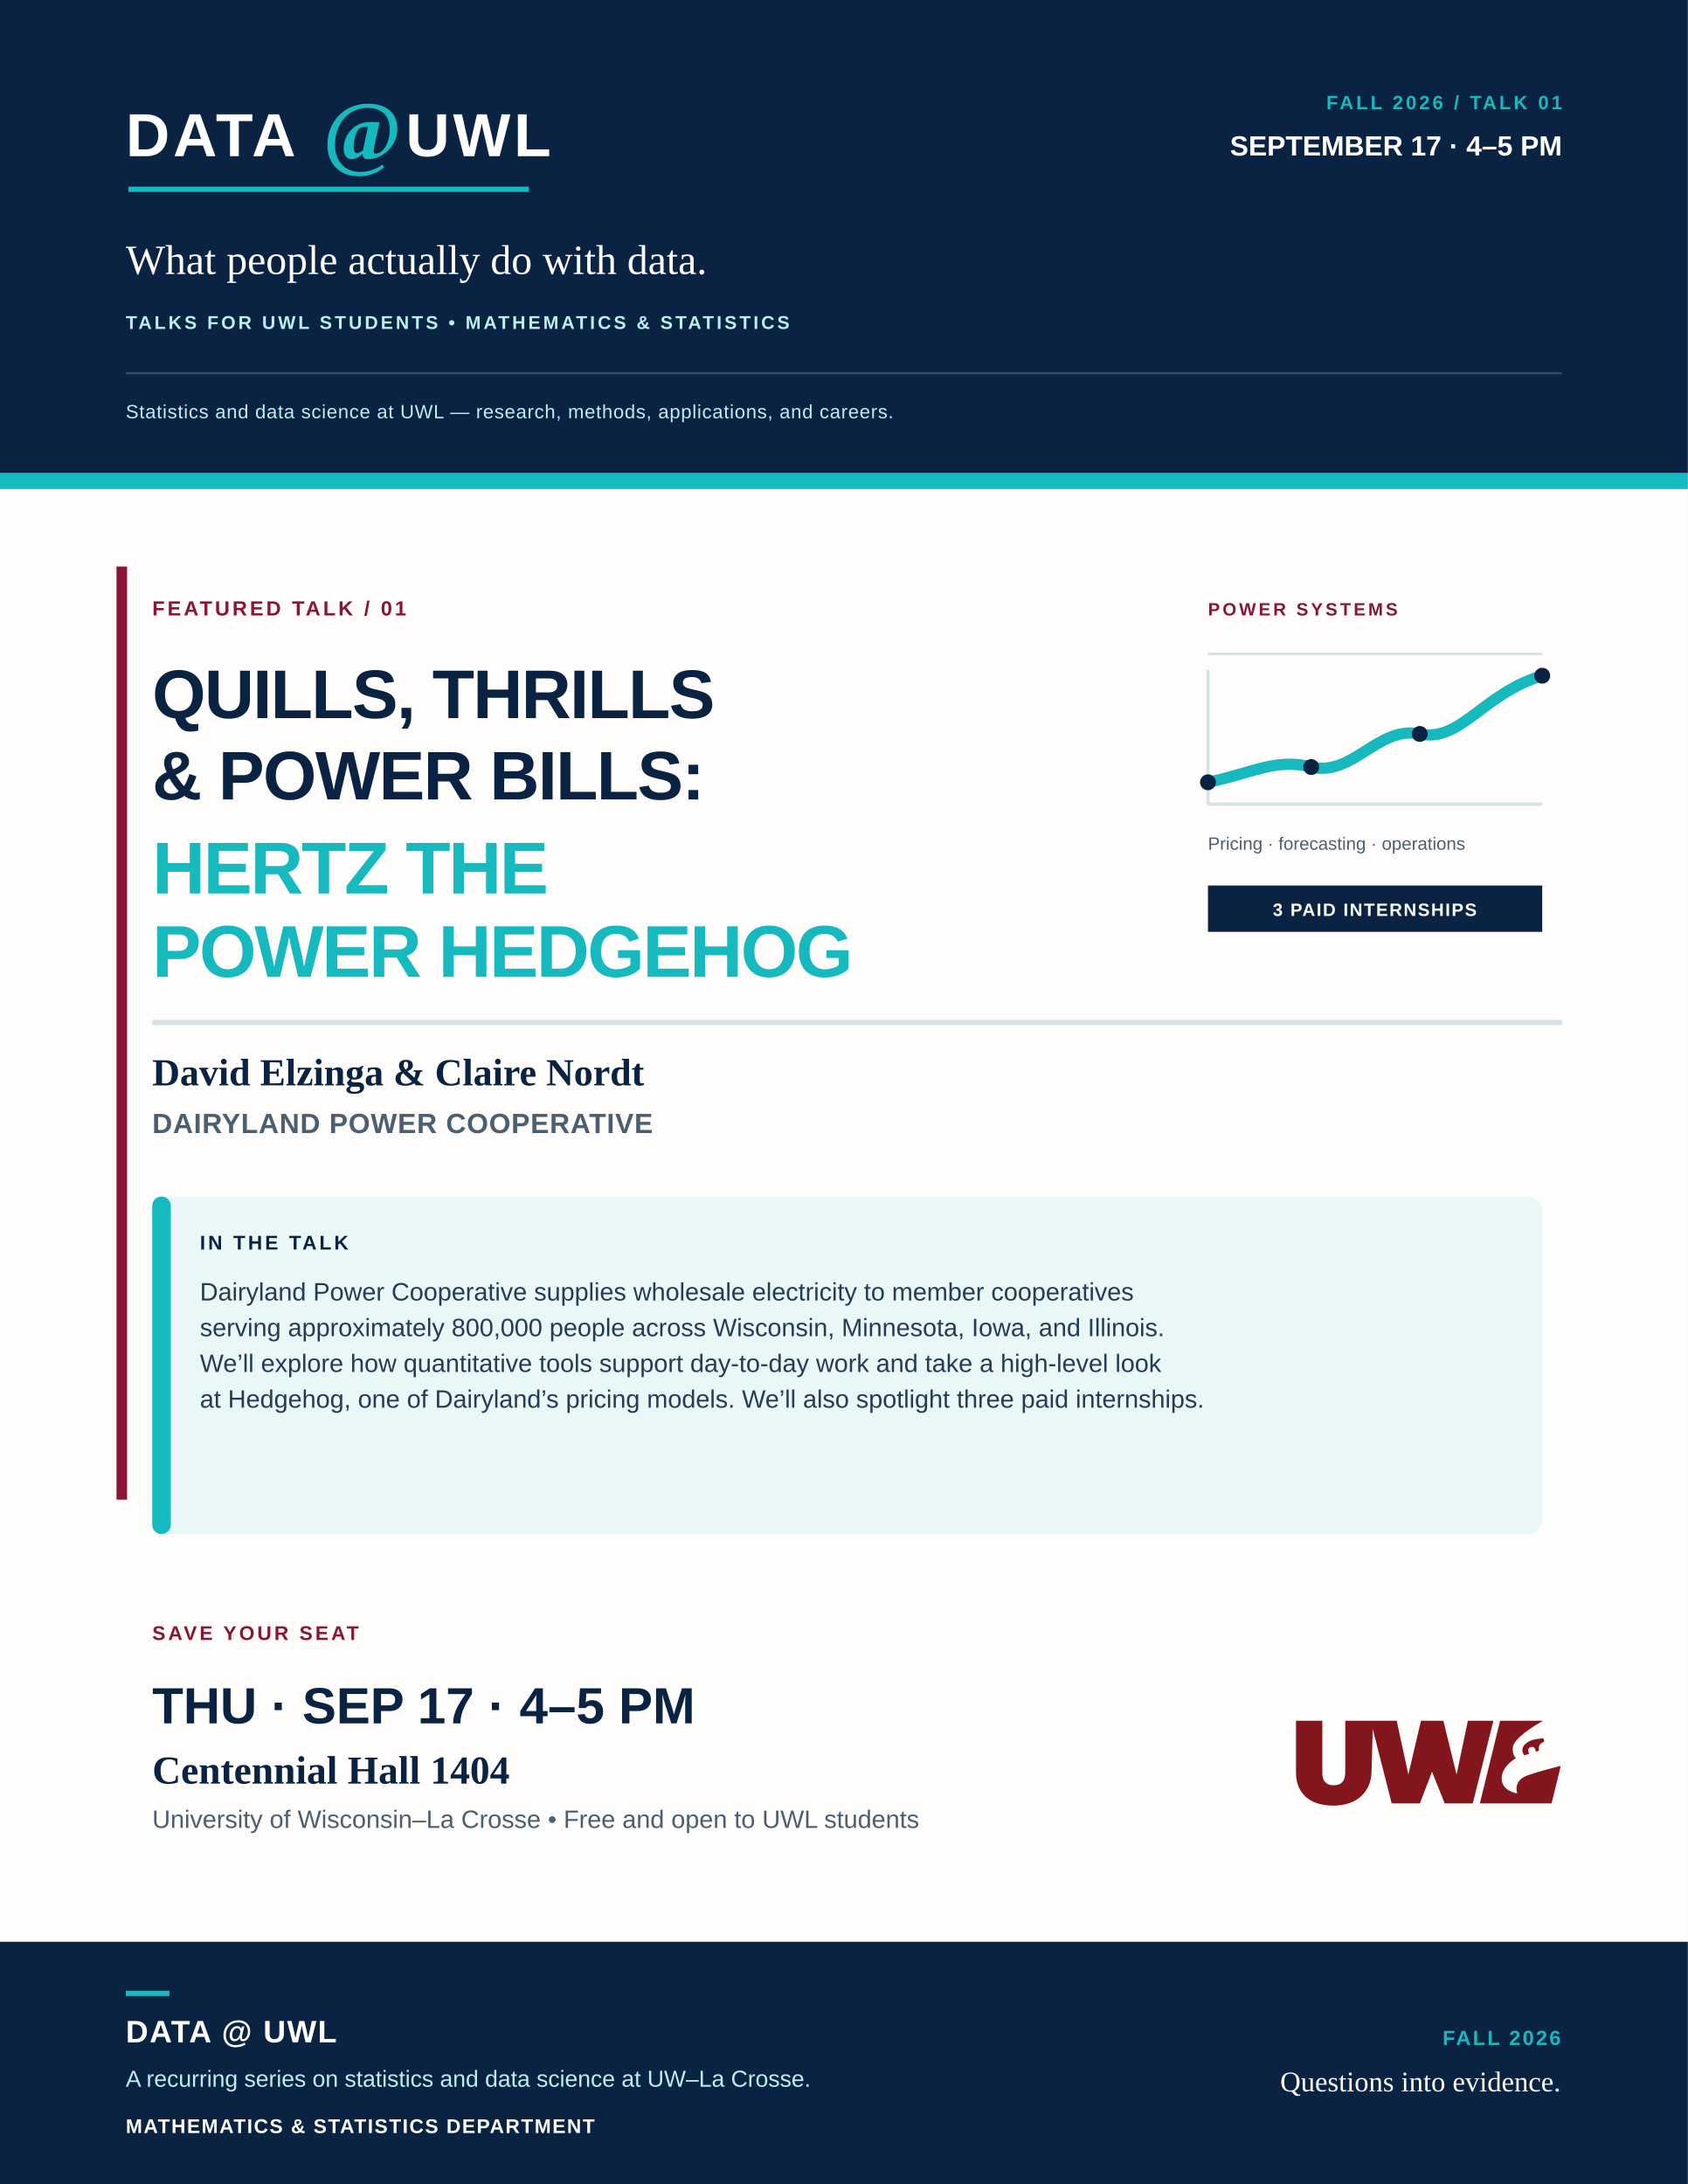
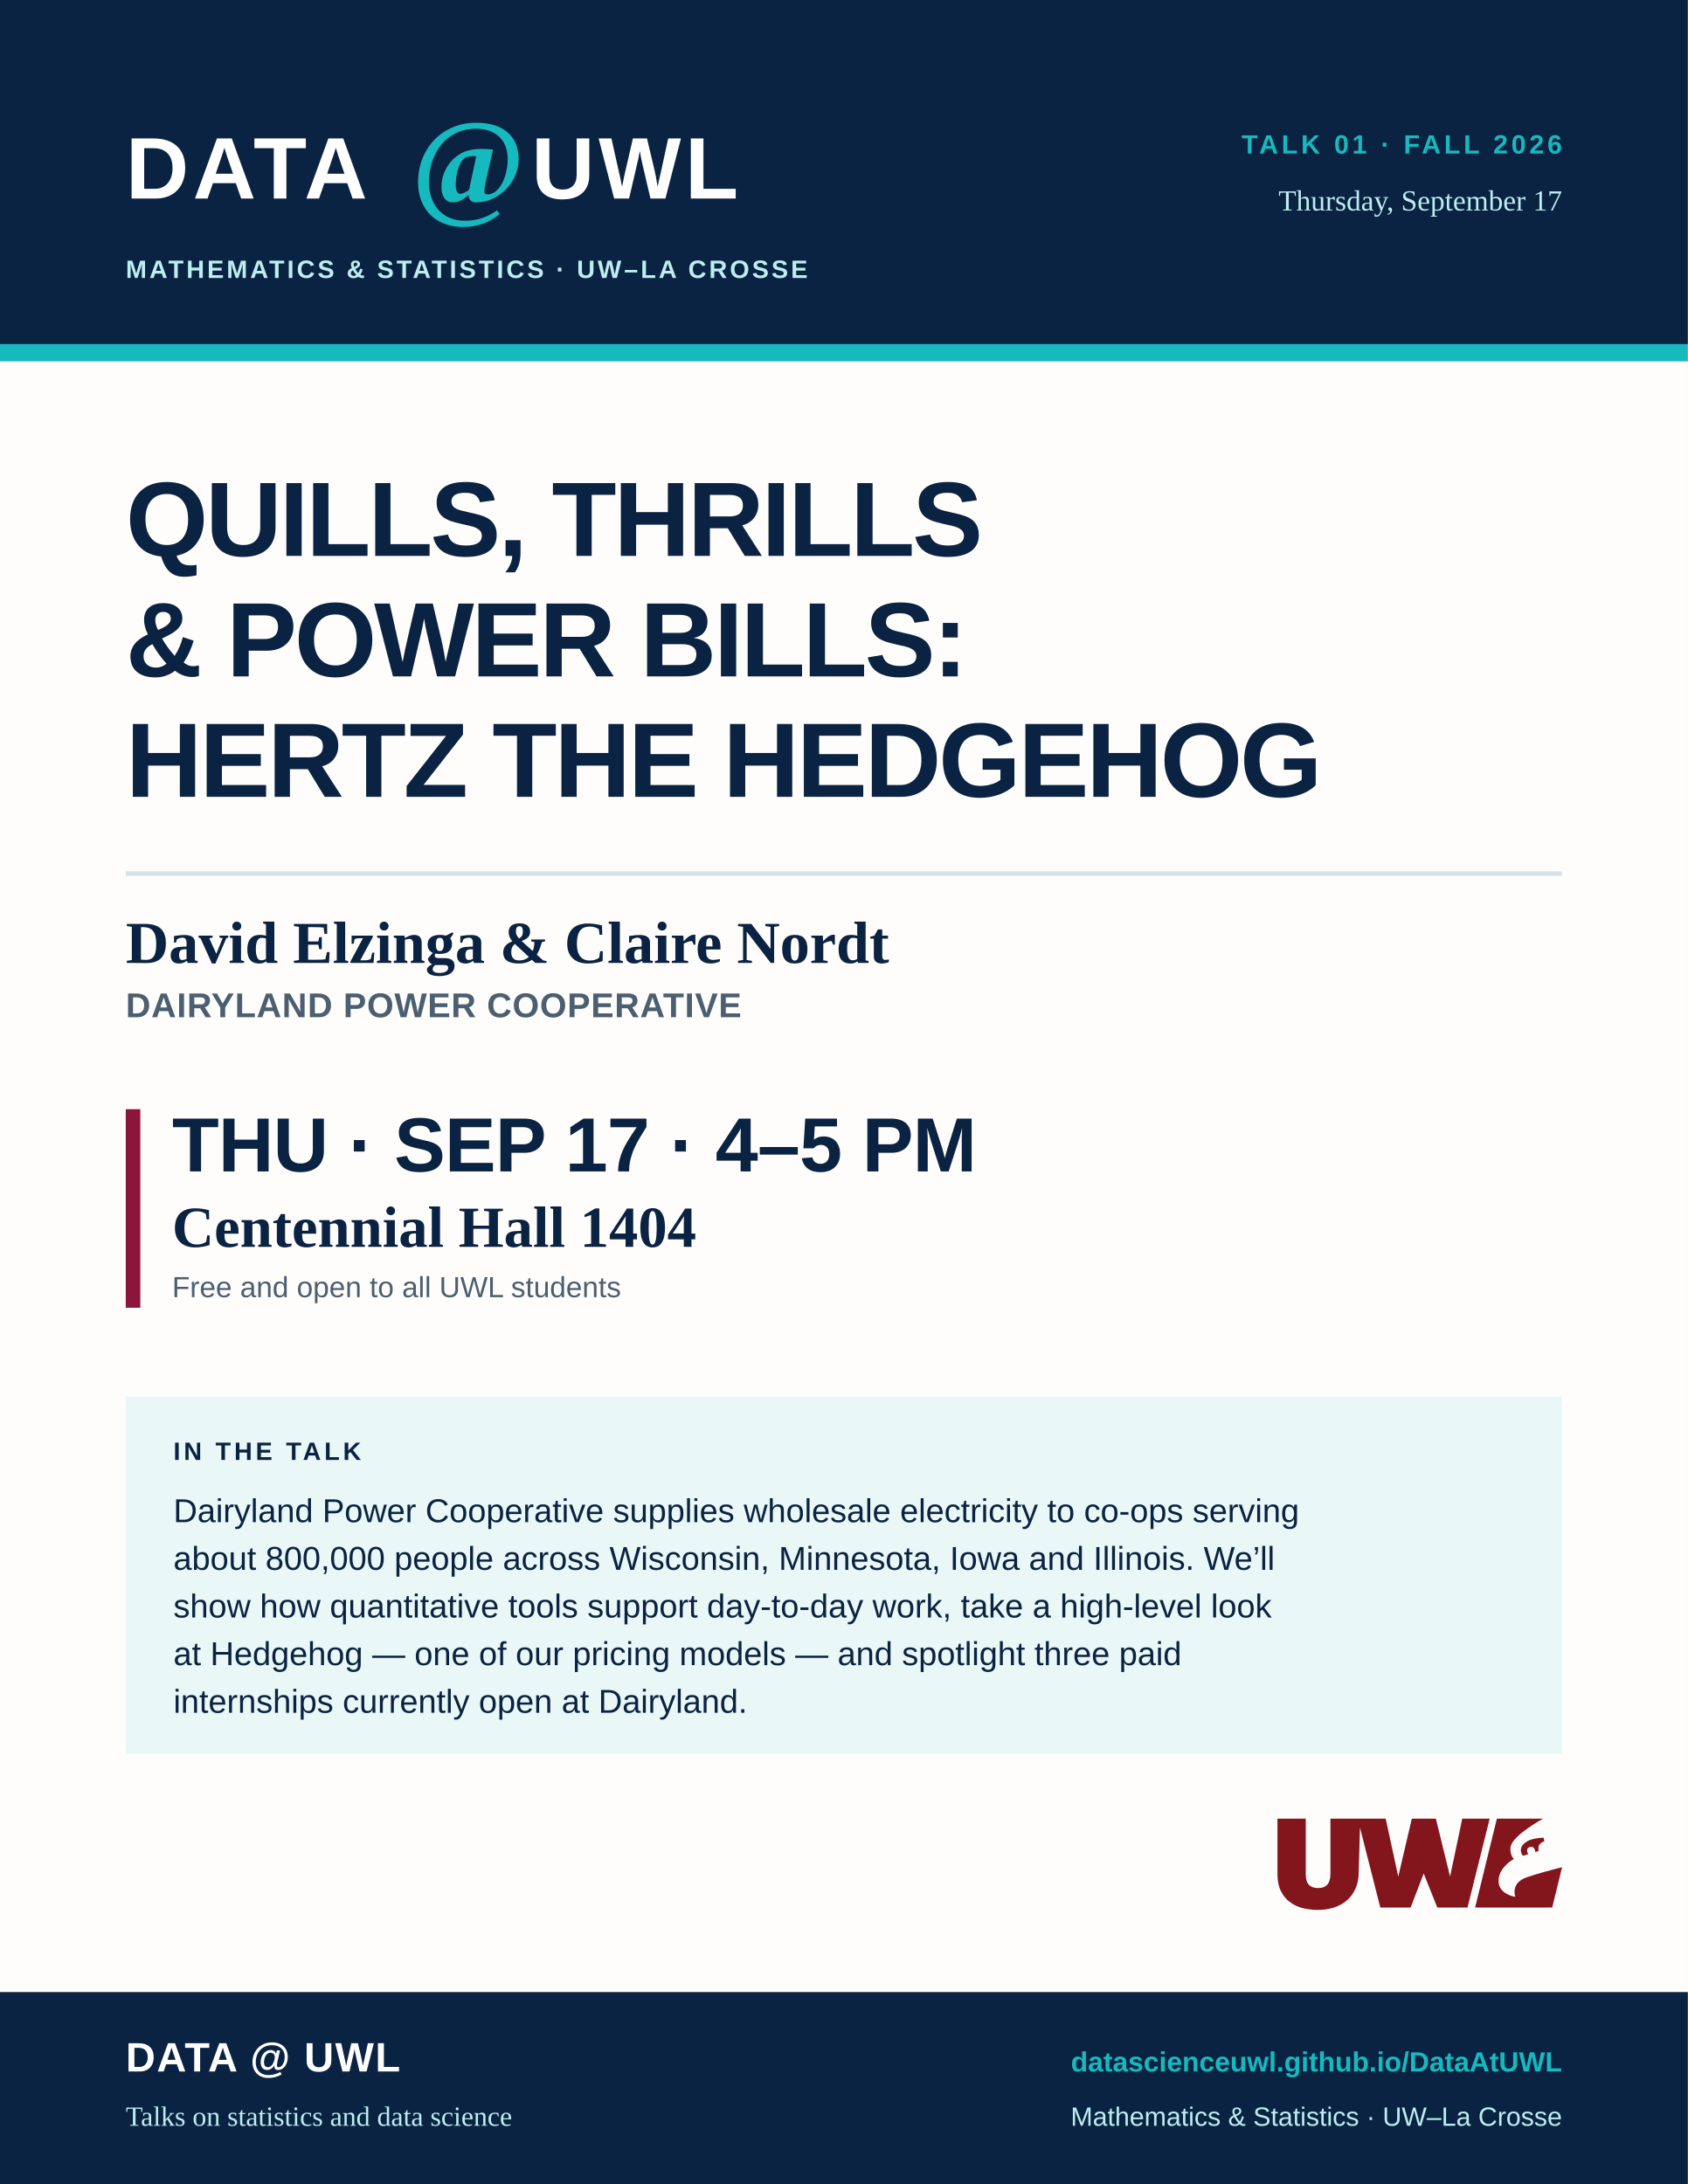
- <svg xmlns="http://www.w3.org/2000/svg" width="8.5in" height="11in" viewBox="0 0 2550 3300" role="img" aria-labelledby="title desc">
+ <svg xmlns="http://www.w3.org/2000/svg" width="8.5in" height="11in" viewBox="0 0 2550 3300" role="img" aria-labelledby="t d">
  <rect width="2550" height="3300" fill="#FFFDFC" />
-   <rect x="0" y="0" width="2550" height="715" fill="#0B2342" />
-   <rect x="0" y="715" width="2550" height="24" fill="#16B9BE" />
-   <text x="190" y="236" fill="#FFFFFF" font-family="Arial, Helvetica, sans-serif" font-size="92" font-weight="800" letter-spacing="5">DATA</text>
-   <text x="488" y="242" fill="#16B9BE" font-family="Georgia, Times New Roman, serif" font-size="128" font-weight="700">@</text>
-   <text x="613" y="236" fill="#FFFFFF" font-family="Arial, Helvetica, sans-serif" font-size="92" font-weight="800" letter-spacing="5">UWL</text>
-   <rect x="194" y="282" width="605" height="8" fill="#16B9BE" />
-   <text x="190" y="414" fill="#FFFFFF" font-family="Georgia, Times New Roman, serif" font-size="63">What people actually do with data.</text>
-   <text x="190" y="497" fill="#BDEEF0" font-family="Arial, Helvetica, sans-serif" font-size="28" font-weight="700" letter-spacing="4">TALKS FOR UWL STUDENTS  •  MATHEMATICS &amp; STATISTICS</text>
-   <text x="2360" y="165" text-anchor="end" fill="#16B9BE" font-family="Arial, Helvetica, sans-serif" font-size="29" font-weight="800" letter-spacing="4">FALL 2026 / TALK 01</text>
-   <text x="2360" y="235" text-anchor="end" fill="#FFFFFF" font-family="Arial, Helvetica, sans-serif" font-size="42" font-weight="700">SEPTEMBER 17 · 4–5 PM</text>
-   <line x1="190" y1="564" x2="2360" y2="564" stroke="#31506C" stroke-width="3" />
-   <text x="190" y="632" fill="#BDEEF0" font-family="Arial, Helvetica, sans-serif" font-size="29" font-weight="400" letter-spacing="1">Statistics and data science at UWL — research, methods, applications, and careers.</text>
-   <rect x="176" y="856" width="16" height="1410" fill="#8A1538" />
-   <text x="230" y="930" fill="#8A1538" font-family="Arial, Helvetica, sans-serif" font-size="31" font-weight="800" letter-spacing="4">FEATURED TALK  /  01</text>
-   <text x="230" y="1085" fill="#0B2342" font-family="Arial, Helvetica, sans-serif" font-size="104" font-weight="800" letter-spacing="-2">QUILLS, THRILLS</text>
-   <text x="230" y="1208" fill="#0B2342" font-family="Arial, Helvetica, sans-serif" font-size="104" font-weight="800" letter-spacing="-2">&amp; POWER BILLS:</text>
-   <text x="230" y="1350" fill="#16B9BE" font-family="Arial, Helvetica, sans-serif" font-size="111" font-weight="800" letter-spacing="-3">HERTZ THE</text>
-   <text x="230" y="1476" fill="#16B9BE" font-family="Arial, Helvetica, sans-serif" font-size="111" font-weight="800" letter-spacing="-3">POWER HEDGEHOG</text>
-   <line x1="230" y1="1545" x2="2360" y2="1545" stroke="#D5E3E7" stroke-width="8" />
-   <text x="230" y="1640" fill="#0B2342" font-family="Georgia, Times New Roman, serif" font-size="58" font-weight="700">David Elzinga &amp; Claire Nordt</text>
-   <text x="230" y="1712" fill="#4B5F70" font-family="Arial, Helvetica, sans-serif" font-size="42" font-weight="700" letter-spacing="1">DAIRYLAND POWER COOPERATIVE</text>
-   <g transform="translate(1825 930)">
-     <text x="0" y="0" fill="#8A1538" font-family="Arial, Helvetica, sans-serif" font-size="27" font-weight="800" letter-spacing="4">POWER SYSTEMS</text>
-     <line x1="0" y1="58" x2="505" y2="58" stroke="#D5E3E7" stroke-width="4" />
-     <line x1="0" y1="285" x2="505" y2="285" stroke="#D5E3E7" stroke-width="5" />
-     <line x1="0" y1="82" x2="0" y2="285" stroke="#D5E3E7" stroke-width="5" />
-     <path d="M0 252 C65 239 102 215 156 229 C219 244 257 166 320 179 C382 192 415 118 505 91" fill="none" stroke="#16B9BE" stroke-width="17" stroke-linecap="round" stroke-linejoin="round" />
-     <g fill="#0B2342">
-       <circle cx="0" cy="252" r="12" />
-       <circle cx="156" cy="229" r="12" />
-       <circle cx="320" cy="179" r="12" />
-       <circle cx="505" cy="91" r="12" />
-     </g>
-     <text x="0" y="354" fill="#4B5F70" font-family="Arial, Helvetica, sans-serif" font-size="27" font-weight="400">Pricing · forecasting · operations</text>
-     <rect x="0" y="408" width="505" height="70" fill="#0B2342" />
-     <text x="252" y="454" text-anchor="middle" fill="#FFFFFF" font-family="Arial, Helvetica, sans-serif" font-size="27" font-weight="800" letter-spacing="2">3 PAID INTERNSHIPS</text>
-   </g>
-   <rect x="230" y="1808" width="2100" height="510" rx="22" fill="#EAF7F7" />
-   <rect x="230" y="1808" width="28" height="510" rx="14" fill="#16B9BE" />
-   <text x="302" y="1888" fill="#0B2342" font-family="Arial, Helvetica, sans-serif" font-size="30" font-weight="800" letter-spacing="4">IN THE TALK</text>
-   <text x="302" y="1965" fill="#243C55" font-family="Arial, Helvetica, sans-serif" font-size="38" font-weight="400">
-     <tspan x="302" dy="0">Dairyland Power Cooperative supplies wholesale electricity to member cooperatives</tspan>
-     <tspan x="302" dy="54">serving approximately 800,000 people across Wisconsin, Minnesota, Iowa, and Illinois.</tspan>
-     <tspan x="302" dy="54">We’ll explore how quantitative tools support day-to-day work and take a high-level look</tspan>
-     <tspan x="302" dy="54">at Hedgehog, one of Dairyland’s pricing models. We’ll also spotlight three paid internships.</tspan>
-   </text>
-   <text x="230" y="2478" fill="#8A1538" font-family="Arial, Helvetica, sans-serif" font-size="30" font-weight="800" letter-spacing="4">SAVE YOUR SEAT</text>
-   <text x="230" y="2604" fill="#0B2342" font-family="Arial, Helvetica, sans-serif" font-size="77" font-weight="800">THU · SEP 17 · 4–5 PM</text>
-   <text x="230" y="2695" fill="#0B2342" font-family="Georgia, Times New Roman, serif" font-size="60" font-weight="700">Centennial Hall 1404</text>
-   <text x="230" y="2762" fill="#4B5F70" font-family="Arial, Helvetica, sans-serif" font-size="38" font-weight="400">University of Wisconsin–La Crosse  •  Free and open to UWL students</text>
-   <rect x="0" y="2934" width="2550" height="366" fill="#0B2342" />
-   <rect x="190" y="3008" width="66" height="8" fill="#16B9BE" />
-   <text x="190" y="3086" fill="#FFFFFF" font-family="Arial, Helvetica, sans-serif" font-size="47" font-weight="800" letter-spacing="2">DATA @ UWL</text>
-   <text x="190" y="3153" fill="#BDEEF0" font-family="Arial, Helvetica, sans-serif" font-size="35" font-weight="400">A recurring series on statistics and data science at UW–La Crosse.</text>
-   <text x="190" y="3223" fill="#FFFFFF" font-family="Arial, Helvetica, sans-serif" font-size="30" font-weight="700" letter-spacing="2">MATHEMATICS &amp; STATISTICS DEPARTMENT</text>
-   <text x="2358" y="3090" text-anchor="end" fill="#16B9BE" font-family="Arial, Helvetica, sans-serif" font-size="31" font-weight="800" letter-spacing="3">FALL 2026</text>
-   <text x="2358" y="3160" text-anchor="end" fill="#FFFFFF" font-family="Georgia, Times New Roman, serif" font-size="43">Questions into evidence.</text>
-   <g transform="translate(1659.45 2430.20) scale(2.50627)" fill="#83151D" role="img" aria-label="University of Wisconsin-La Crosse">
+   <rect x="0" y="0" width="2550" height="520" fill="#0B2342" />
+   <rect x="0" y="520" width="2550" height="26" fill="#16B9BE" />
+   <text x="190" y="300" fill="#FFFFFF" font-family="Arial, Helvetica, sans-serif" font-size="132" font-weight="800" letter-spacing="6">DATA</text>
+   <text x="622" y="308" fill="#16B9BE" font-family="Georgia, Times New Roman, serif" font-size="184" font-weight="700">@</text>
+   <text x="803" y="300" fill="#FFFFFF" font-family="Arial, Helvetica, sans-serif" font-size="132" font-weight="800" letter-spacing="6">UWL</text>
+   <text x="2360" y="232" fill="#16B9BE" font-family="Arial, Helvetica, sans-serif" font-size="40" font-weight="800" text-anchor="end" letter-spacing="5">TALK 01  ·  FALL 2026</text>
+   <text x="2360" y="318" fill="#BDEEF0" font-family="Georgia, Times New Roman, serif" font-size="44" font-weight="400" text-anchor="end">Thursday, September 17</text>
+   <text x="190" y="420" fill="#BDEEF0" font-family="Arial, Helvetica, sans-serif" font-size="38" font-weight="700" letter-spacing="4">MATHEMATICS &amp; STATISTICS  ·  UW–LA CROSSE</text>
+   <text x="190" y="840" fill="#0B2342" font-family="Arial, Helvetica, sans-serif" font-size="160" font-weight="800" letter-spacing="-4">QUILLS, THRILLS</text>
+   <text x="190" y="1022" fill="#0B2342" font-family="Arial, Helvetica, sans-serif" font-size="160" font-weight="800" letter-spacing="-4">&amp; POWER BILLS:</text>
+   <text x="190" y="1204" fill="#0B2342" font-family="Arial, Helvetica, sans-serif" font-size="160" font-weight="800" letter-spacing="-4">HERTZ THE HEDGEHOG</text>
+   <line x1="190" y1="1320" x2="2360" y2="1320" stroke="#D5E3E7" stroke-width="7" />
+   <text x="190" y="1455" fill="#0B2342" font-family="Georgia, Times New Roman, serif" font-size="90" font-weight="700">David Elzinga &amp; Claire Nordt</text>
+   <text x="190" y="1537" fill="#4B5F70" font-family="Arial, Helvetica, sans-serif" font-size="52" font-weight="700" letter-spacing="1">DAIRYLAND POWER COOPERATIVE</text>
+   <rect x="190" y="1676" width="22" height="300" fill="#8A1538" />
+   <text x="260" y="1770" fill="#0B2342" font-family="Arial, Helvetica, sans-serif" font-size="116" font-weight="800" letter-spacing="-1">THU · SEP 17 · 4–5 PM</text>
+   <text x="260" y="1884" fill="#0B2342" font-family="Georgia, Times New Roman, serif" font-size="88" font-weight="700">Centennial Hall 1404</text>
+   <text x="260" y="1960" fill="#4B5F70" font-family="Arial, Helvetica, sans-serif" font-size="44" font-weight="400">Free and open to all UWL students</text>
+   <rect x="190" y="2110" width="2170" height="540" fill="#EAF7F7" />
+   <text x="262" y="2206" fill="#0B2342" font-family="Arial, Helvetica, sans-serif" font-size="38" font-weight="800" letter-spacing="5">IN THE TALK</text>
+   <text x="262" y="2300" fill="#0B2342" font-family="Arial, Helvetica, sans-serif" font-size="50" font-weight="400">Dairyland Power Cooperative supplies wholesale electricity to co-ops serving</text>
+   <text x="262" y="2372" fill="#0B2342" font-family="Arial, Helvetica, sans-serif" font-size="50" font-weight="400">about 800,000 people across Wisconsin, Minnesota, Iowa and Illinois. We’ll</text>
+   <text x="262" y="2444" fill="#0B2342" font-family="Arial, Helvetica, sans-serif" font-size="50" font-weight="400">show how quantitative tools support day-to-day work, take a high-level look</text>
+   <text x="262" y="2516" fill="#0B2342" font-family="Arial, Helvetica, sans-serif" font-size="50" font-weight="400">at Hedgehog — one of our pricing models — and spotlight three paid</text>
+   <text x="262" y="2588" fill="#0B2342" font-family="Arial, Helvetica, sans-serif" font-size="50" font-weight="400">internships currently open at Dairyland.</text>
+   <g transform="translate(1609.06 2565.47) scale(2.69424)" fill="#83151D" role="img" aria-label="University of Wisconsin-La Crosse">
    <g>
      <path d="M268.802,80.462l-0.482-2.07c0,0-5.81,0.168-8.772,1.827c-6.809,3.814-2.798,8.356-2.798,8.356l2.958-0.921   c0,0-1.561-2.912,0.413-3.789c1.974-0.876,2.854,0.31,3.146,0.902c0.293,0.592,0.484,1.676,0.484,1.676l1.873-0.582   C264.563,81.327,268.802,80.462,268.802,80.462z" />
      <path d="M222.745,67.754l-6.831,32.466l-7.958-32.466h-13.493l-7.606,32.466l-7.042-32.466h-30.998v31.049   c0,5.244-2.315,7.866-6.945,7.866c-2.221,0-3.922-0.613-5.103-1.843c-1.182-1.228-1.772-3.094-1.772-5.599V67.754h-15.875v31.19   c0,3.639,0.612,6.721,1.839,9.248c1.227,2.528,2.878,4.595,4.953,6.201c2.075,1.607,4.481,2.764,7.218,3.473   c2.736,0.709,5.59,1.063,8.562,1.063c3.208,0,6.203-0.437,8.987-1.311c2.783-0.874,5.212-2.197,7.287-3.969   c2.075-1.772,3.715-4.004,4.918-6.697c1.203-2.693,1.805-5.834,1.805-9.425l0.702-24.78l11.4,44.836h17.009l7.31-19.112   l7.643,19.112h16.938l12.422-49.829H222.745z" />
      <path d="M258.954,100.598c-9.469,3.301-6.455,10.996-6.455,10.996s-9.446-1.327-9.408-9.007   c0.038-7.68,8.627-12.266,8.627-12.266s-2.257-1.685-1.938-6.311c0.375-5.449,12.307-12.877,18.26-16.256h-25.886l-12.198,49.839   h43.228l5.534-22.611C273.118,96.379,264.761,98.574,258.954,100.598z" />
    </g>
  </g>
+   <rect x="0" y="3010" width="2550" height="290" fill="#0B2342" />
+   <text x="190" y="3130" fill="#FFFFFF" font-family="Arial, Helvetica, sans-serif" font-size="62" font-weight="800" letter-spacing="2">DATA @ UWL</text>
+   <text x="190" y="3212" fill="#BDEEF0" font-family="Georgia, Times New Roman, serif" font-size="42" font-weight="400">Talks on statistics and data science</text>
+   <text x="2360" y="3130" fill="#16B9BE" font-family="Arial, Helvetica, sans-serif" font-size="42" font-weight="700" text-anchor="end">datascienceuwl.github.io/DataAtUWL</text>
+   <text x="2360" y="3212" fill="#BDEEF0" font-family="Arial, Helvetica, sans-serif" font-size="40" font-weight="400" text-anchor="end">Mathematics &amp; Statistics · UW–La Crosse</text>
</svg>
